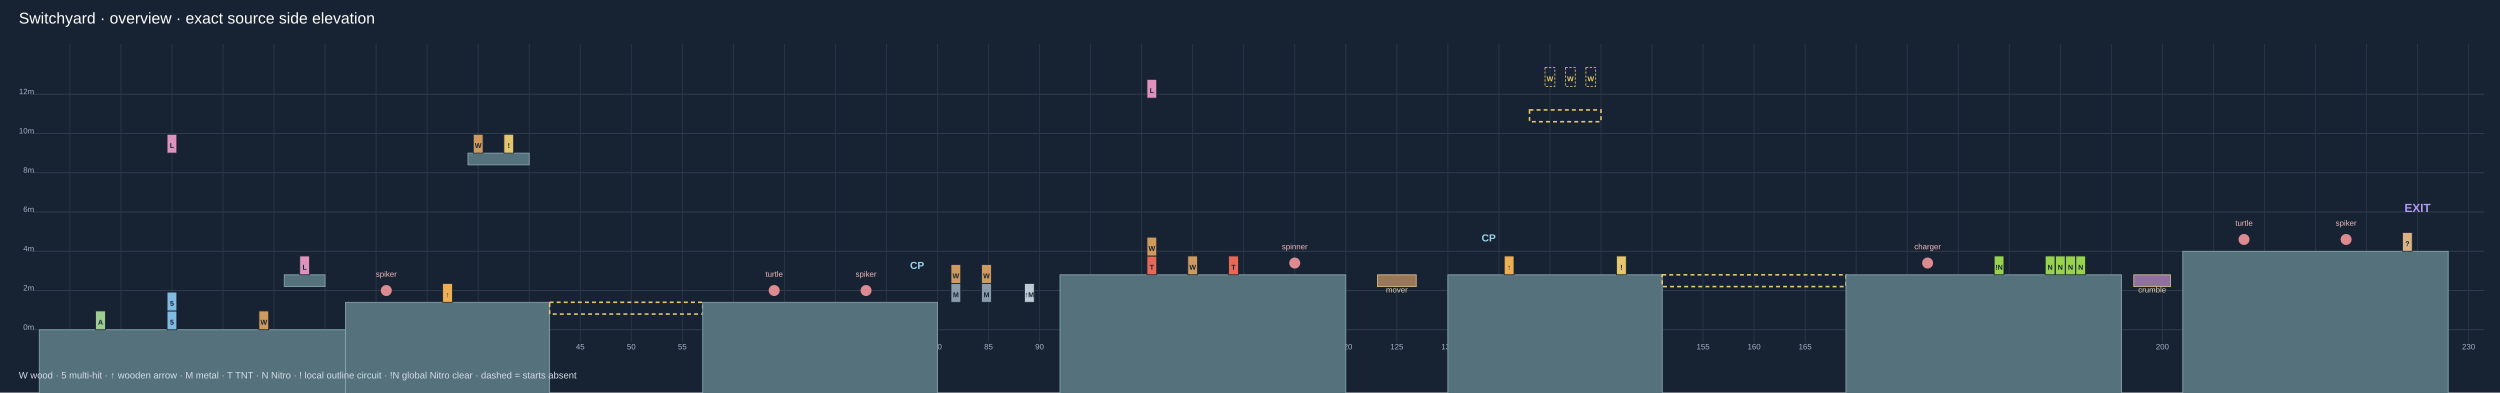
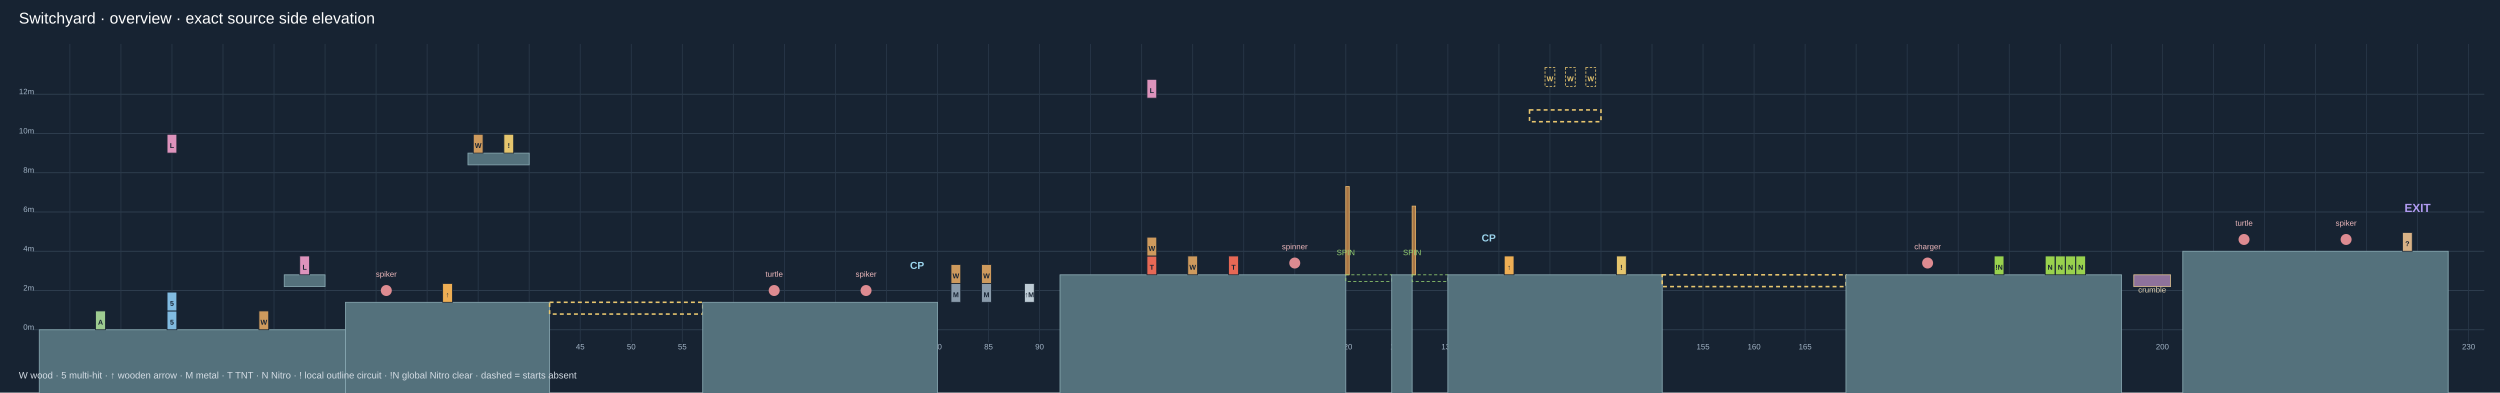
<svg xmlns="http://www.w3.org/2000/svg" width="3184" height="500" viewBox="0 0 3184 500">
  <g font-family="Arial,sans-serif">
    <rect width="100%" height="100%" fill="#172332" />
    <text x="24" y="30" font-size="20" fill="#fff">Switchyard · overview · exact source side elevation</text>
    <path d="M40 420H3164" stroke="#324354" />
    <text x="43.5" y="420" fill="#a2b4c6" font-size="10" text-anchor="end">0m</text>
    <path d="M40 370H3164" stroke="#324354" />
    <text x="43.5" y="370" fill="#a2b4c6" font-size="10" text-anchor="end">2m</text>
    <path d="M40 320H3164" stroke="#324354" />
    <text x="43.5" y="320" fill="#a2b4c6" font-size="10" text-anchor="end">4m</text>
    <path d="M40 270H3164" stroke="#324354" />
    <text x="43.5" y="270" fill="#a2b4c6" font-size="10" text-anchor="end">6m</text>
    <path d="M40 220H3164" stroke="#324354" />
    <text x="43.5" y="220" fill="#a2b4c6" font-size="10" text-anchor="end">8m</text>
    <path d="M40 170H3164" stroke="#324354" />
    <text x="43.5" y="170" fill="#a2b4c6" font-size="10" text-anchor="end">10m</text>
    <path d="M40 120H3164" stroke="#324354" />
    <text x="43.5" y="120" fill="#a2b4c6" font-size="10" text-anchor="end">12m</text>
    <path d="M89 56V436" stroke="#293849" />
    <text x="89" y="445" fill="#a2b4c6" font-size="10" text-anchor="middle">-5</text>
    <path d="M154 56V436" stroke="#293849" />
    <text x="154" y="445" fill="#a2b4c6" font-size="10" text-anchor="middle">0</text>
    <path d="M219 56V436" stroke="#293849" />
    <text x="219" y="445" fill="#a2b4c6" font-size="10" text-anchor="middle">5</text>
    <path d="M284 56V436" stroke="#293849" />
    <text x="284" y="445" fill="#a2b4c6" font-size="10" text-anchor="middle">10</text>
    <path d="M349 56V436" stroke="#293849" />
    <text x="349" y="445" fill="#a2b4c6" font-size="10" text-anchor="middle">15</text>
    <path d="M414 56V436" stroke="#293849" />
    <text x="414" y="445" fill="#a2b4c6" font-size="10" text-anchor="middle">20</text>
    <path d="M479 56V436" stroke="#293849" />
    <text x="479" y="445" fill="#a2b4c6" font-size="10" text-anchor="middle">25</text>
    <path d="M544 56V436" stroke="#293849" />
    <text x="544" y="445" fill="#a2b4c6" font-size="10" text-anchor="middle">30</text>
    <path d="M609 56V436" stroke="#293849" />
    <text x="609" y="445" fill="#a2b4c6" font-size="10" text-anchor="middle">35</text>
    <path d="M674 56V436" stroke="#293849" />
    <text x="674" y="445" fill="#a2b4c6" font-size="10" text-anchor="middle">40</text>
    <path d="M739 56V436" stroke="#293849" />
    <text x="739" y="445" fill="#a2b4c6" font-size="10" text-anchor="middle">45</text>
    <path d="M804 56V436" stroke="#293849" />
    <text x="804" y="445" fill="#a2b4c6" font-size="10" text-anchor="middle">50</text>
    <path d="M869 56V436" stroke="#293849" />
    <text x="869" y="445" fill="#a2b4c6" font-size="10" text-anchor="middle">55</text>
    <path d="M934 56V436" stroke="#293849" />
    <text x="934" y="445" fill="#a2b4c6" font-size="10" text-anchor="middle">60</text>
    <path d="M999 56V436" stroke="#293849" />
    <text x="999" y="445" fill="#a2b4c6" font-size="10" text-anchor="middle">65</text>
    <path d="M1064 56V436" stroke="#293849" />
    <text x="1064" y="445" fill="#a2b4c6" font-size="10" text-anchor="middle">70</text>
    <path d="M1129 56V436" stroke="#293849" />
    <text x="1129" y="445" fill="#a2b4c6" font-size="10" text-anchor="middle">75</text>
    <path d="M1194 56V436" stroke="#293849" />
    <text x="1194" y="445" fill="#a2b4c6" font-size="10" text-anchor="middle">80</text>
    <path d="M1259 56V436" stroke="#293849" />
    <text x="1259" y="445" fill="#a2b4c6" font-size="10" text-anchor="middle">85</text>
    <path d="M1324 56V436" stroke="#293849" />
    <text x="1324" y="445" fill="#a2b4c6" font-size="10" text-anchor="middle">90</text>
    <path d="M1389 56V436" stroke="#293849" />
    <text x="1389" y="445" fill="#a2b4c6" font-size="10" text-anchor="middle">95</text>
    <path d="M1454 56V436" stroke="#293849" />
    <text x="1454" y="445" fill="#a2b4c6" font-size="10" text-anchor="middle">100</text>
    <path d="M1519 56V436" stroke="#293849" />
    <text x="1519" y="445" fill="#a2b4c6" font-size="10" text-anchor="middle">105</text>
    <path d="M1584 56V436" stroke="#293849" />
    <text x="1584" y="445" fill="#a2b4c6" font-size="10" text-anchor="middle">110</text>
    <path d="M1649 56V436" stroke="#293849" />
    <text x="1649" y="445" fill="#a2b4c6" font-size="10" text-anchor="middle">115</text>
    <path d="M1714 56V436" stroke="#293849" />
    <text x="1714" y="445" fill="#a2b4c6" font-size="10" text-anchor="middle">120</text>
    <path d="M1779 56V436" stroke="#293849" />
    <text x="1779" y="445" fill="#a2b4c6" font-size="10" text-anchor="middle">125</text>
    <path d="M1844 56V436" stroke="#293849" />
    <text x="1844" y="445" fill="#a2b4c6" font-size="10" text-anchor="middle">130</text>
    <path d="M1909 56V436" stroke="#293849" />
    <text x="1909" y="445" fill="#a2b4c6" font-size="10" text-anchor="middle">135</text>
    <path d="M1974 56V436" stroke="#293849" />
    <text x="1974" y="445" fill="#a2b4c6" font-size="10" text-anchor="middle">140</text>
    <path d="M2039 56V436" stroke="#293849" />
    <text x="2039" y="445" fill="#a2b4c6" font-size="10" text-anchor="middle">145</text>
    <path d="M2104 56V436" stroke="#293849" />
    <text x="2104" y="445" fill="#a2b4c6" font-size="10" text-anchor="middle">150</text>
    <path d="M2169 56V436" stroke="#293849" />
    <text x="2169" y="445" fill="#a2b4c6" font-size="10" text-anchor="middle">155</text>
    <path d="M2234 56V436" stroke="#293849" />
    <text x="2234" y="445" fill="#a2b4c6" font-size="10" text-anchor="middle">160</text>
    <path d="M2299 56V436" stroke="#293849" />
    <text x="2299" y="445" fill="#a2b4c6" font-size="10" text-anchor="middle">165</text>
    <path d="M2364 56V436" stroke="#293849" />
    <text x="2364" y="445" fill="#a2b4c6" font-size="10" text-anchor="middle">170</text>
    <path d="M2429 56V436" stroke="#293849" />
    <text x="2429" y="445" fill="#a2b4c6" font-size="10" text-anchor="middle">175</text>
    <path d="M2494 56V436" stroke="#293849" />
    <text x="2494" y="445" fill="#a2b4c6" font-size="10" text-anchor="middle">180</text>
    <path d="M2559 56V436" stroke="#293849" />
    <text x="2559" y="445" fill="#a2b4c6" font-size="10" text-anchor="middle">185</text>
    <path d="M2624 56V436" stroke="#293849" />
    <text x="2624" y="445" fill="#a2b4c6" font-size="10" text-anchor="middle">190</text>
    <path d="M2689 56V436" stroke="#293849" />
    <text x="2689" y="445" fill="#a2b4c6" font-size="10" text-anchor="middle">195</text>
    <path d="M2754 56V436" stroke="#293849" />
    <text x="2754" y="445" fill="#a2b4c6" font-size="10" text-anchor="middle">200</text>
    <path d="M2819 56V436" stroke="#293849" />
    <text x="2819" y="445" fill="#a2b4c6" font-size="10" text-anchor="middle">205</text>
    <path d="M2884 56V436" stroke="#293849" />
    <text x="2884" y="445" fill="#a2b4c6" font-size="10" text-anchor="middle">210</text>
    <path d="M2949 56V436" stroke="#293849" />
    <text x="2949" y="445" fill="#a2b4c6" font-size="10" text-anchor="middle">215</text>
    <path d="M3014 56V436" stroke="#293849" />
    <text x="3014" y="445" fill="#a2b4c6" font-size="10" text-anchor="middle">220</text>
    <path d="M3079 56V436" stroke="#293849" />
    <text x="3079" y="445" fill="#a2b4c6" font-size="10" text-anchor="middle">225</text>
    <path d="M3144 56V436" stroke="#293849" />
    <text x="3144" y="445" fill="#a2b4c6" font-size="10" text-anchor="middle">230</text>
    <rect x="50" y="420" width="390" height="150" fill="#54717c" stroke="#8aabb4" />
    <rect x="121.76" y="396" width="12.48" height="24" fill="#9ecc91" stroke="#172332" />
    <text x="128" y="413.5" font-size="9" font-weight="700" fill="#172332" text-anchor="middle">A</text>
    <rect x="212.76" y="396" width="12.48" height="24" fill="#81bbe1" stroke="#172332" />
    <text x="219" y="413.5" font-size="9" font-weight="700" fill="#172332" text-anchor="middle">5</text>
    <rect x="212.76" y="372" width="12.48" height="24" fill="#81bbe1" stroke="#172332" />
    <text x="219" y="389.5" font-size="9" font-weight="700" fill="#172332" text-anchor="middle">5</text>
    <rect x="212.76" y="171" width="12.48" height="24" fill="#dd93bc" stroke="#172332" />
    <text x="219" y="188.5" font-size="9" font-weight="700" fill="#172332" text-anchor="middle">L</text>
    <rect x="329.76" y="396" width="12.48" height="24" fill="#ce9a5d" stroke="#172332" />
    <text x="336" y="413.5" font-size="9" font-weight="700" fill="#172332" text-anchor="middle">W</text>
    <rect x="362" y="350" width="52" height="15" fill="#54717c" stroke="#8aabb4" />
    <rect x="381.76" y="326" width="12.48" height="24" fill="#dd93bc" stroke="#172332" />
    <text x="388" y="343.5" font-size="9" font-weight="700" fill="#172332" text-anchor="middle">L</text>
    <rect x="440" y="385" width="260" height="185" fill="#54717c" stroke="#8aabb4" />
    <circle cx="492" cy="370" r="7" fill="#dd8b91" />
    <text x="492" y="352.5" font-size="10" fill="#efb9bd" text-anchor="middle">spiker</text>
    <rect x="563.76" y="361" width="12.48" height="24" fill="#eeae54" stroke="#172332" />
    <text x="570" y="378.5" font-size="9" font-weight="700" fill="#172332" text-anchor="middle">↑</text>
    <rect x="596" y="195" width="78" height="15" fill="#54717c" stroke="#8aabb4" />
    <rect x="602.76" y="171" width="12.48" height="24" fill="#ce9a5d" stroke="#172332" />
    <text x="609" y="188.5" font-size="9" font-weight="700" fill="#172332" text-anchor="middle">W</text>
    <rect x="641.76" y="171" width="12.48" height="24" fill="#e5c56d" stroke="#172332" />
    <text x="648" y="188.5" font-size="9" font-weight="700" fill="#172332" text-anchor="middle">!</text>
    <rect x="700" y="385" width="195" height="15" fill="none" stroke="#e8c66f" stroke-width="2" stroke-dasharray="5 4" />
    <rect x="895" y="385" width="299" height="185" fill="#54717c" stroke="#8aabb4" />
    <circle cx="986" cy="370" r="7" fill="#dd8b91" />
    <text x="986" y="352.5" font-size="10" fill="#efb9bd" text-anchor="middle">turtle</text>
    <circle cx="1103" cy="370" r="7" fill="#dd8b91" />
    <text x="1103" y="352.5" font-size="10" fill="#efb9bd" text-anchor="middle">spiker</text>
    <text x="1168" y="342.5" font-size="13" font-weight="700" fill="#9cd5ed" text-anchor="middle">CP</text>
    <rect x="1211.16" y="361" width="12.48" height="24" fill="#8a9bab" stroke="#172332" />
    <text x="1217.4" y="378.5" font-size="9" font-weight="700" fill="#172332" text-anchor="middle">M</text>
    <rect x="1211.16" y="337" width="12.48" height="24" fill="#ce9a5d" stroke="#172332" />
    <text x="1217.4" y="354.5" font-size="9" font-weight="700" fill="#172332" text-anchor="middle">W</text>
    <rect x="1250.16" y="361" width="12.48" height="24" fill="#8a9bab" stroke="#172332" />
    <text x="1256.4" y="378.5" font-size="9" font-weight="700" fill="#172332" text-anchor="middle">M</text>
    <rect x="1250.16" y="337" width="12.48" height="24" fill="#ce9a5d" stroke="#172332" />
    <text x="1256.4" y="354.5" font-size="9" font-weight="700" fill="#172332" text-anchor="middle">W</text>
    <rect x="1304.76" y="361" width="12.48" height="24" fill="#bdcbd5" stroke="#172332" />
    <text x="1311" y="378.5" font-size="9" font-weight="700" fill="#172332" text-anchor="middle">↑M</text>
    <rect x="1350" y="350" width="364" height="220" fill="#54717c" stroke="#8aabb4" />
    <rect x="1460.76" y="326" width="12.48" height="24" fill="#e76855" stroke="#172332" />
    <text x="1467" y="343.5" font-size="9" font-weight="700" fill="#172332" text-anchor="middle">T</text>
    <rect x="1460.76" y="302" width="12.48" height="24" fill="#ce9a5d" stroke="#172332" />
    <text x="1467" y="319.5" font-size="9" font-weight="700" fill="#172332" text-anchor="middle">W</text>
    <rect x="1460.76" y="101" width="12.48" height="24" fill="#dd93bc" stroke="#172332" />
    <text x="1467" y="118.5" font-size="9" font-weight="700" fill="#172332" text-anchor="middle">L</text>
    <rect x="1512.76" y="326" width="12.48" height="24" fill="#ce9a5d" stroke="#172332" />
    <text x="1519" y="343.5" font-size="9" font-weight="700" fill="#172332" text-anchor="middle">W</text>
    <rect x="1564.76" y="326" width="12.48" height="24" fill="#e76855" stroke="#172332" />
    <text x="1571" y="343.5" font-size="9" font-weight="700" fill="#172332" text-anchor="middle">T</text>
    <circle cx="1649" cy="335" r="7" fill="#dd8b91" />
    <text x="1649" y="317.5" font-size="10" fill="#efb9bd" text-anchor="middle">spinner</text>
-     <rect x="1754.3" y="350" width="49.4" height="15" fill="#997858" stroke="#dcbf8e" />
-     <text x="1779" y="372.5" font-size="10" fill="#e5d6b6" text-anchor="middle">mover</text>
+     <rect x="1714" y="237.5" width="4.42" height="112.5" fill="#a87645" stroke="#e6b46b" />
+     <rect x="1714" y="350" width="58.5" height="8.5" fill="none" stroke="#95d071" stroke-dasharray="4 3" />
+     <text x="1714" y="325" font-size="10" fill="#95d071" text-anchor="middle">SPIN</text>
+     <rect x="1772.5" y="350" width="26" height="220" fill="#54717c" stroke="#8aabb4" />
+     <rect x="1798.5" y="262.5" width="4.42" height="87.5" fill="#a87645" stroke="#e6b46b" />
+     <rect x="1798.5" y="350" width="45.5" height="8.5" fill="none" stroke="#95d071" stroke-dasharray="4 3" />
+     <text x="1798.5" y="325" font-size="10" fill="#95d071" text-anchor="middle">SPIN</text>
    <rect x="1844" y="350" width="273" height="220" fill="#54717c" stroke="#8aabb4" />
    <text x="1896" y="307.5" font-size="13" font-weight="700" fill="#9cd5ed" text-anchor="middle">CP</text>
    <rect x="1915.76" y="326" width="12.48" height="24" fill="#eeae54" stroke="#172332" />
    <text x="1922" y="343.5" font-size="9" font-weight="700" fill="#172332" text-anchor="middle">↑</text>
    <rect x="2058.76" y="326" width="12.48" height="24" fill="#e5c56d" stroke="#172332" />
    <text x="2065" y="343.5" font-size="9" font-weight="700" fill="#172332" text-anchor="middle">!</text>
    <rect x="2117" y="350" width="234" height="15" fill="none" stroke="#e8c66f" stroke-width="2" stroke-dasharray="5 4" />
    <rect x="1948" y="140" width="91" height="15" fill="none" stroke="#e8c66f" stroke-width="2" stroke-dasharray="5 4" />
    <rect x="1967.76" y="86" width="12.48" height="24" fill="none" stroke="#e8c66f" stroke-dasharray="3 2" />
    <text x="1974" y="103.5" font-size="9" font-weight="700" fill="#e8c66f" text-anchor="middle">W</text>
    <rect x="1993.76" y="86" width="12.48" height="24" fill="none" stroke="#e8c66f" stroke-dasharray="3 2" />
    <text x="2000" y="103.5" font-size="9" font-weight="700" fill="#e8c66f" text-anchor="middle">W</text>
    <rect x="2019.76" y="86" width="12.48" height="24" fill="none" stroke="#e8c66f" stroke-dasharray="3 2" />
    <text x="2026" y="103.5" font-size="9" font-weight="700" fill="#e8c66f" text-anchor="middle">W</text>
    <rect x="2351" y="350" width="351" height="220" fill="#54717c" stroke="#8aabb4" />
    <circle cx="2455" cy="335" r="7" fill="#dd8b91" />
    <text x="2455" y="317.5" font-size="10" fill="#efb9bd" text-anchor="middle">charger</text>
    <rect x="2539.76" y="326" width="12.48" height="24" fill="#99d24e" stroke="#172332" />
    <text x="2546" y="343.5" font-size="9" font-weight="700" fill="#172332" text-anchor="middle">!N</text>
    <rect x="2604.76" y="326" width="12.48" height="24" fill="#99d24e" stroke="#172332" />
    <text x="2611" y="343.5" font-size="9" font-weight="700" fill="#172332" text-anchor="middle">N</text>
    <rect x="2617.76" y="326" width="12.48" height="24" fill="#99d24e" stroke="#172332" />
    <text x="2624" y="343.5" font-size="9" font-weight="700" fill="#172332" text-anchor="middle">N</text>
    <rect x="2630.76" y="326" width="12.48" height="24" fill="#99d24e" stroke="#172332" />
    <text x="2637" y="343.5" font-size="9" font-weight="700" fill="#172332" text-anchor="middle">N</text>
    <rect x="2643.76" y="326" width="12.48" height="24" fill="#99d24e" stroke="#172332" />
    <text x="2650" y="343.5" font-size="9" font-weight="700" fill="#172332" text-anchor="middle">N</text>
    <rect x="2717.6" y="350" width="46.8" height="15" fill="#8e729b" stroke="#dcbf8e" />
    <text x="2741" y="372.5" font-size="10" fill="#e5d6b6" text-anchor="middle">crumble</text>
    <rect x="2780" y="320" width="338" height="250" fill="#54717c" stroke="#8aabb4" />
    <circle cx="2858" cy="305" r="7" fill="#dd8b91" />
    <text x="2858" y="287.5" font-size="10" fill="#efb9bd" text-anchor="middle">turtle</text>
    <circle cx="2988" cy="305" r="7" fill="#dd8b91" />
    <text x="2988" y="287.5" font-size="10" fill="#efb9bd" text-anchor="middle">spiker</text>
    <rect x="3059.76" y="296" width="12.48" height="24" fill="#d9b286" stroke="#172332" />
    <text x="3066" y="313.5" font-size="9" font-weight="700" fill="#172332" text-anchor="middle">?</text>
    <text x="3079" y="270" font-size="15" font-weight="700" fill="#b19bf2" text-anchor="middle">EXIT</text>
    <text x="24" y="482" fill="#d6dee6" font-size="12">W wood · 5 multi-hit · ↑ wooden arrow · M metal · T TNT · N Nitro · ! local outline circuit · !N global Nitro clear · dashed = starts absent</text>
  </g>
</svg>
